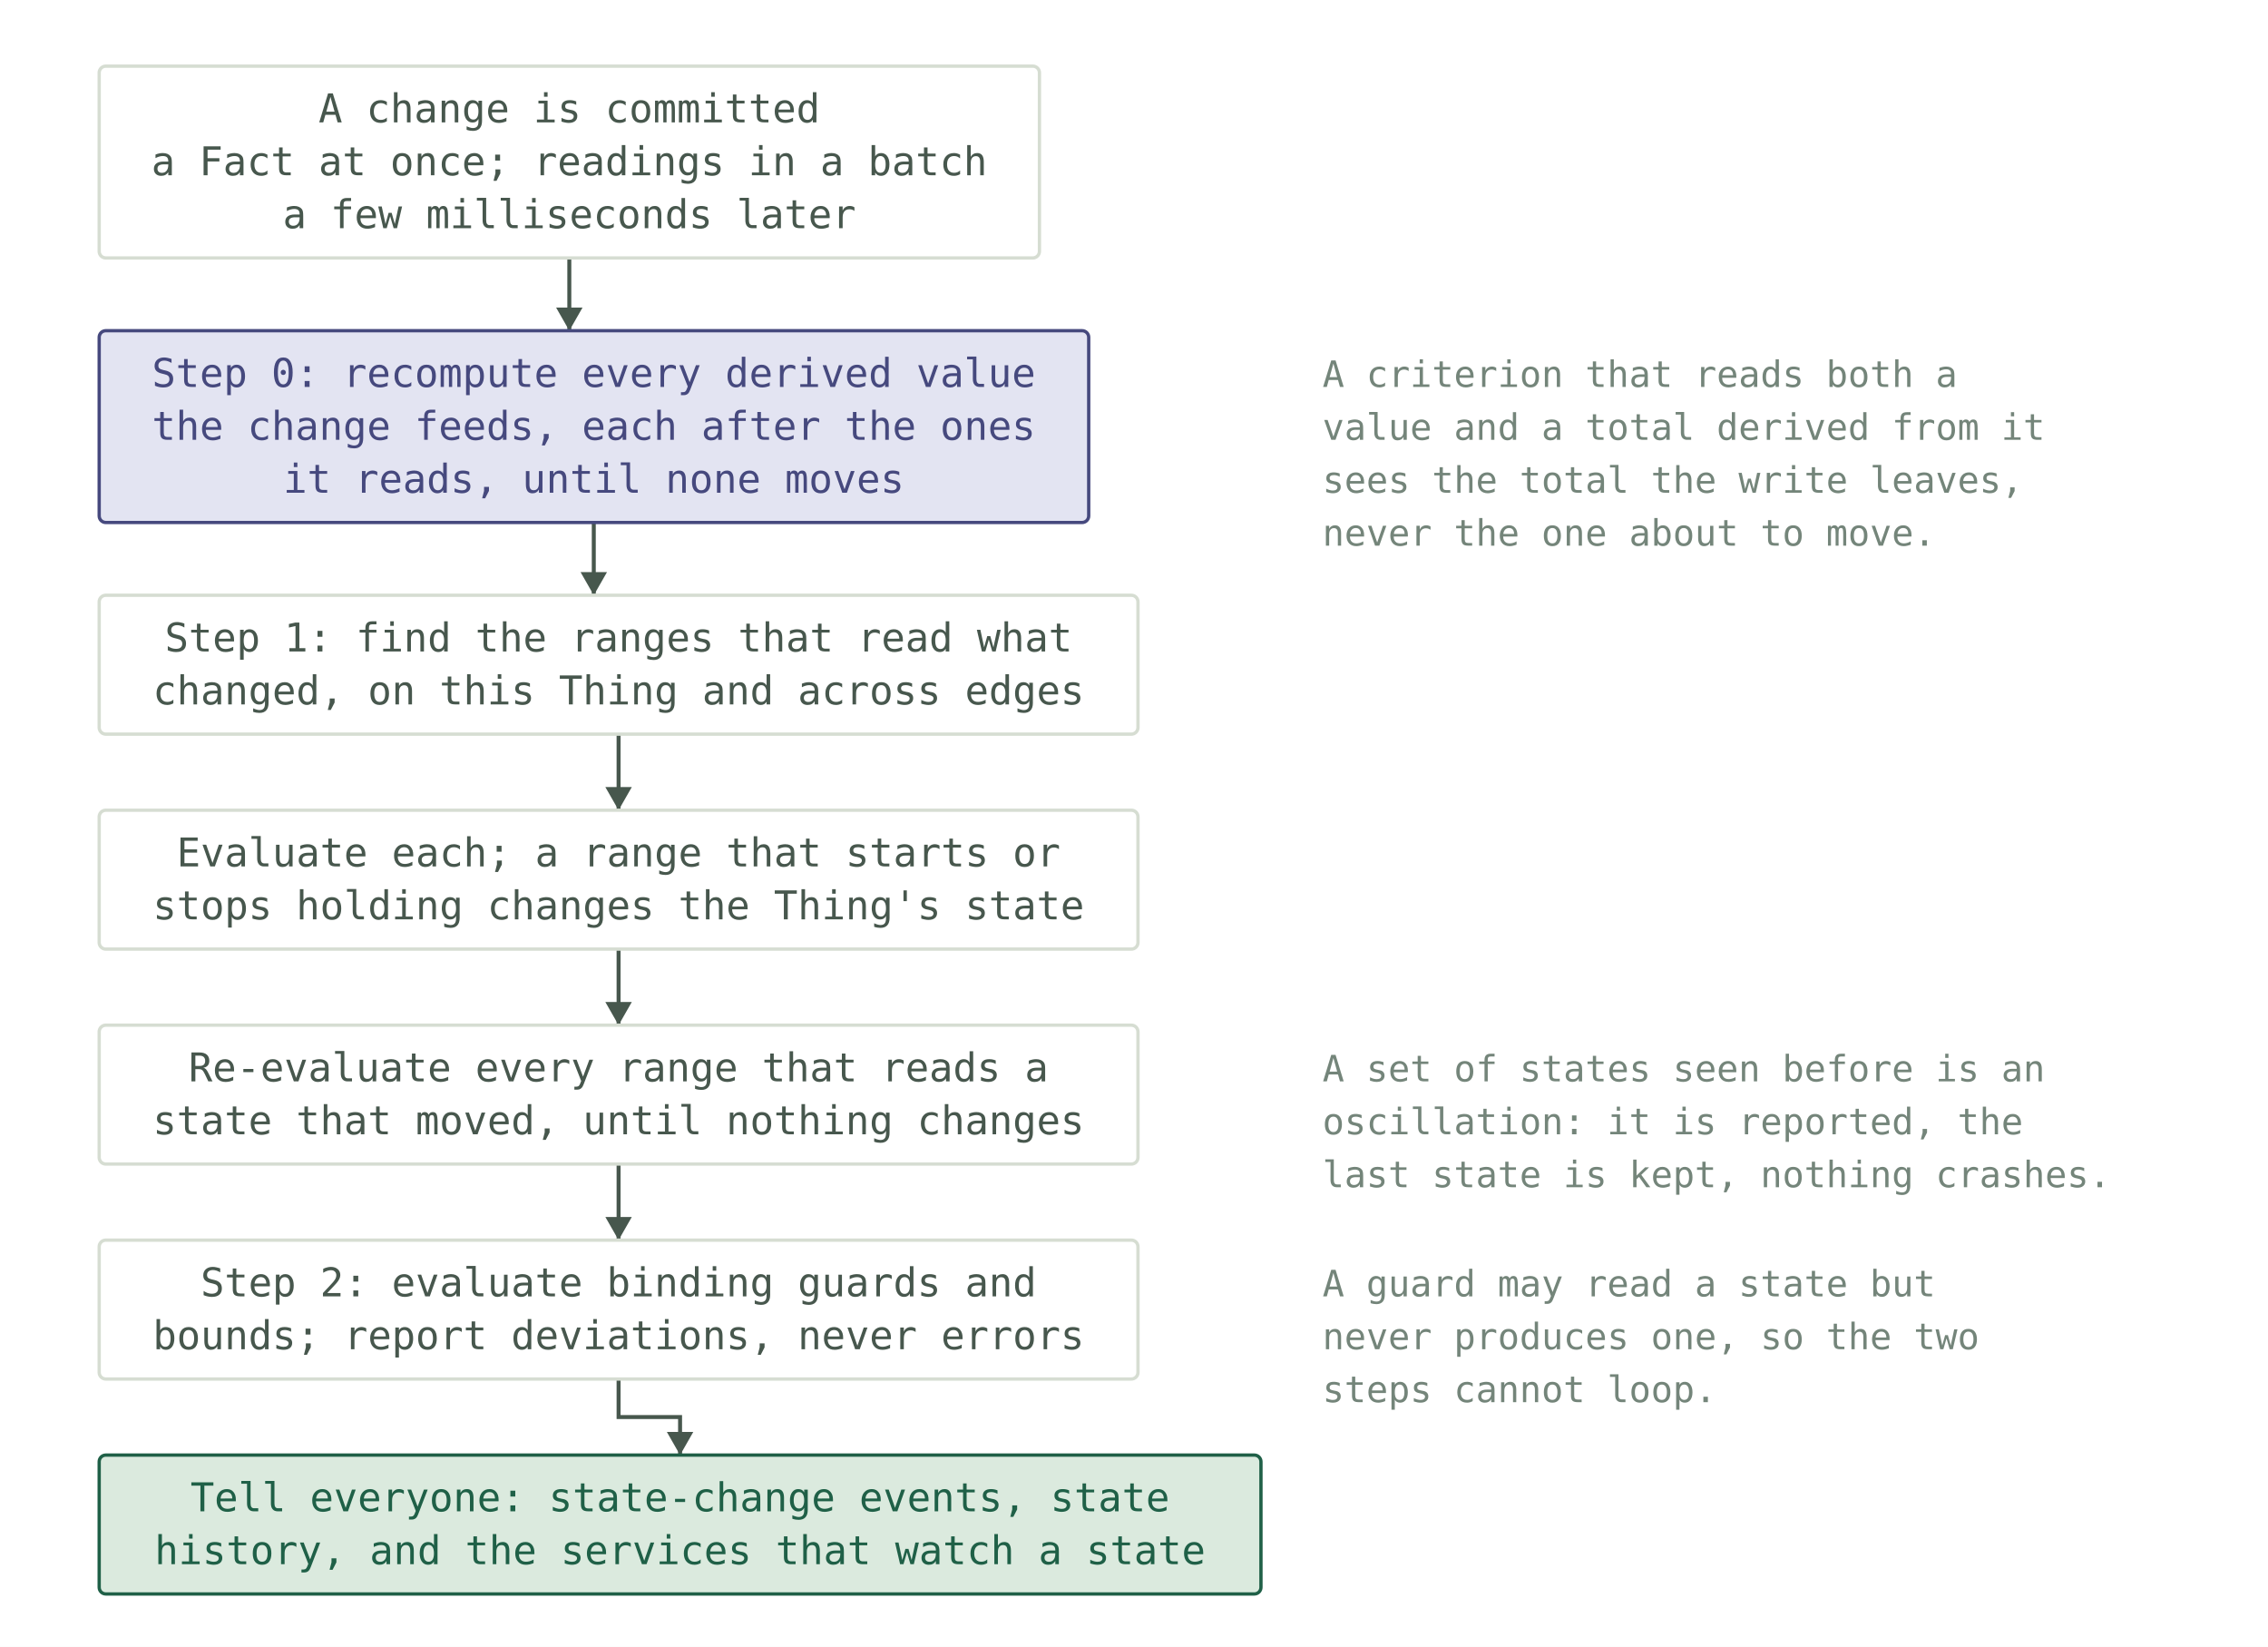
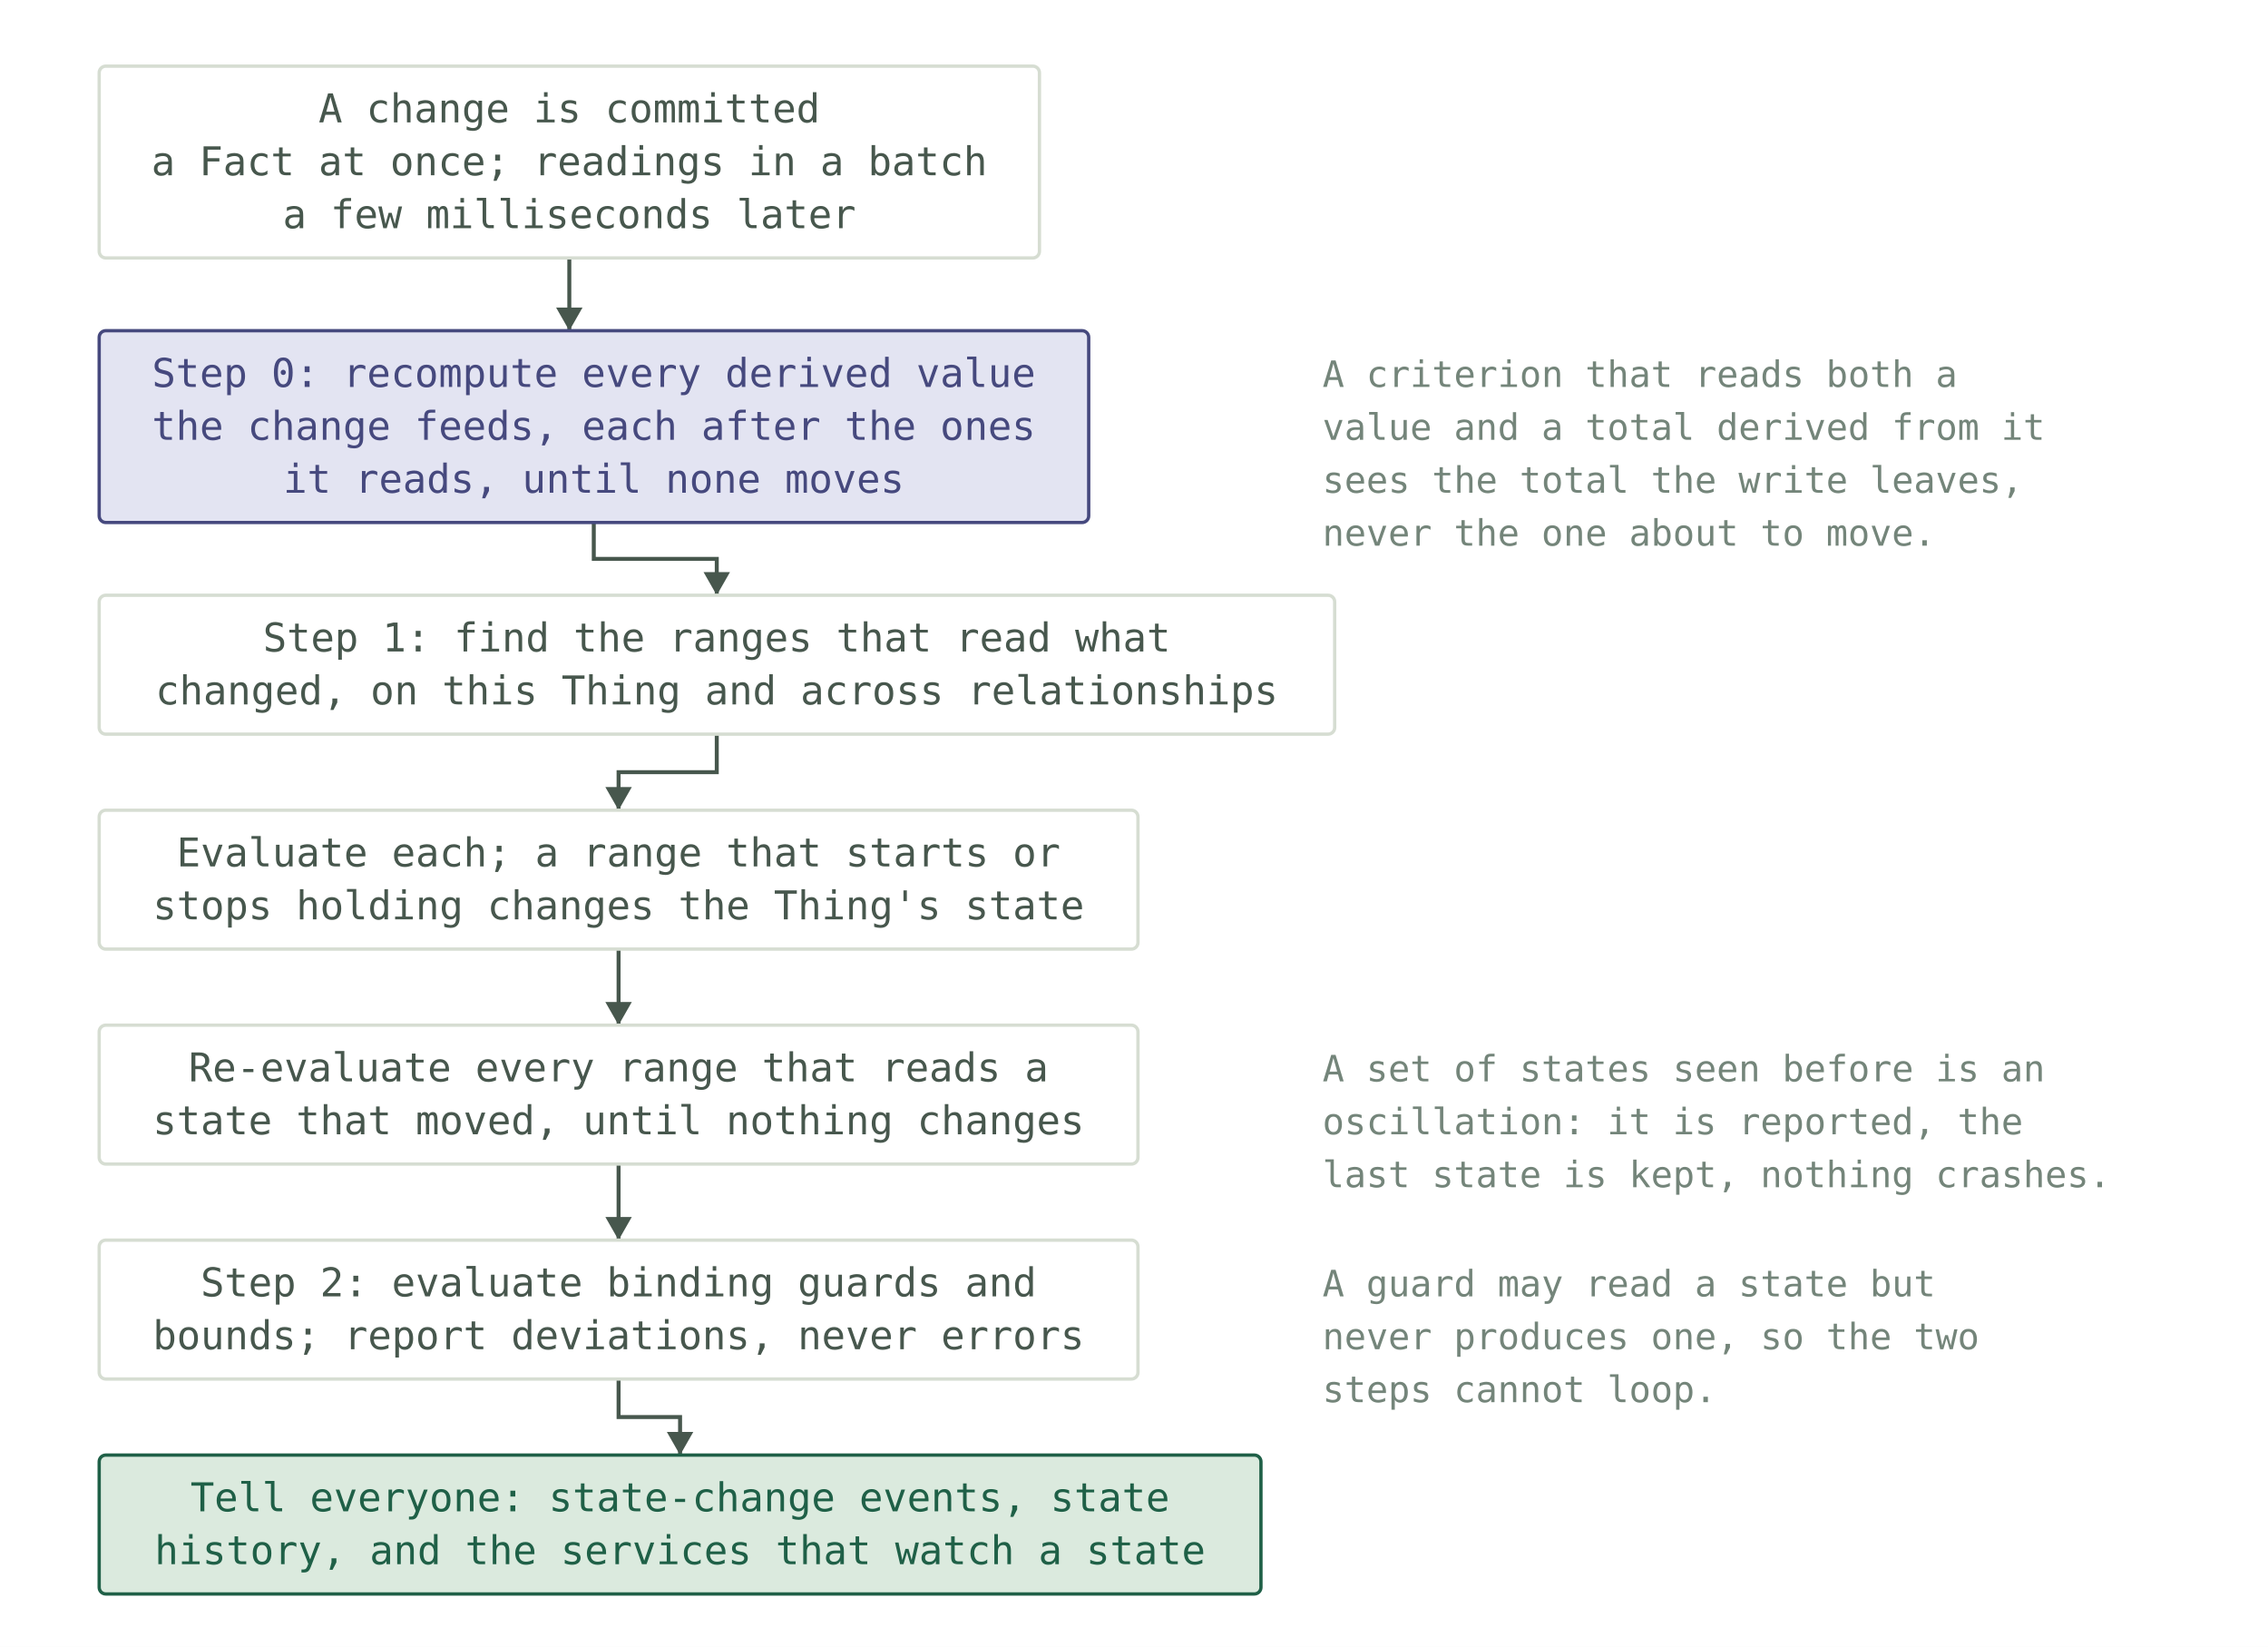
<svg xmlns="http://www.w3.org/2000/svg" viewBox="0 0 686 498" width="686" height="498" font-family="ui-monospace, 'SF Mono', Menlo, Consolas, monospace" role="img" aria-label="What happens to one committed change, in order.">
  <rect width="686" height="498" fill="#ffffff" />
  <path d="M 172.2,78.0 L 172.2,100.0" fill="none" stroke="#47574d" stroke-width="1.2" />
  <path d="M 0,0 l -7,-4 l 0,8 z" fill="#47574d" transform="translate(172.2,100.0) rotate(90.0)" />
-   <path d="M 179.6,158.0 L 179.6,180.0" fill="none" stroke="#47574d" stroke-width="1.2" />
-   <path d="M 0,0 l -7,-4 l 0,8 z" fill="#47574d" transform="translate(179.6,180.0) rotate(90.0)" />
-   <path d="M 187.1,222.0 L 187.1,245.0" fill="none" stroke="#47574d" stroke-width="1.2" />
+   <path d="M 179.6,158.0 L 179.6,169.0 L 216.8,169.0 L 216.8,180.0" fill="none" stroke="#47574d" stroke-width="1.2" />
+   <path d="M 0,0 l -7,-4 l 0,8 z" fill="#47574d" transform="translate(216.8,180.0) rotate(90.0)" />
+   <path d="M 216.8,222.0 L 216.8,233.5 L 187.1,233.5 L 187.1,245.0" fill="none" stroke="#47574d" stroke-width="1.2" />
  <path d="M 0,0 l -7,-4 l 0,8 z" fill="#47574d" transform="translate(187.1,245.0) rotate(90.0)" />
  <path d="M 187.1,287.0 L 187.1,310.0" fill="none" stroke="#47574d" stroke-width="1.2" />
  <path d="M 0,0 l -7,-4 l 0,8 z" fill="#47574d" transform="translate(187.1,310.0) rotate(90.0)" />
  <path d="M 187.1,352.0 L 187.1,375.0" fill="none" stroke="#47574d" stroke-width="1.2" />
  <path d="M 0,0 l -7,-4 l 0,8 z" fill="#47574d" transform="translate(187.1,375.0) rotate(90.0)" />
  <path d="M 187.1,417.0 L 187.1,428.5 L 205.7,428.5 L 205.7,440.0" fill="none" stroke="#47574d" stroke-width="1.2" />
  <path d="M 0,0 l -7,-4 l 0,8 z" fill="#47574d" transform="translate(205.7,440.0) rotate(90.0)" />
  <rect x="30.0" y="20.0" width="284.4" height="58.0" rx="2" fill="#ffffff" stroke="#d6ddd2" />
  <text x="172.2" y="37.0" font-size="12" font-weight="normal" fill="#47574d" text-anchor="middle">A change is committed</text>
  <text x="172.2" y="53.0" font-size="12" font-weight="normal" fill="#47574d" text-anchor="middle">a Fact at once; readings in a batch</text>
  <text x="172.2" y="69.0" font-size="12" font-weight="normal" fill="#47574d" text-anchor="middle">a few milliseconds later</text>
  <rect x="30.0" y="100.0" width="299.3" height="58.0" rx="2" fill="#e3e4f2" stroke="#46497e" />
  <text x="179.6" y="117.0" font-size="12" font-weight="normal" fill="#46497e" text-anchor="middle">Step 0: recompute every derived value</text>
  <text x="179.6" y="133.0" font-size="12" font-weight="normal" fill="#46497e" text-anchor="middle">the change feeds, each after the ones</text>
  <text x="179.6" y="149.0" font-size="12" font-weight="normal" fill="#46497e" text-anchor="middle">it reads, until none moves</text>
-   <rect x="30.0" y="180.0" width="314.2" height="42.0" rx="2" fill="#ffffff" stroke="#d6ddd2" />
-   <text x="187.1" y="197.0" font-size="12" font-weight="normal" fill="#47574d" text-anchor="middle">Step 1: find the ranges that read what</text>
-   <text x="187.1" y="213.0" font-size="12" font-weight="normal" fill="#47574d" text-anchor="middle">changed, on this Thing and across edges</text>
+   <rect x="30.0" y="180.0" width="373.7" height="42.0" rx="2" fill="#ffffff" stroke="#d6ddd2" />
+   <text x="216.8" y="197.0" font-size="12" font-weight="normal" fill="#47574d" text-anchor="middle">Step 1: find the ranges that read what</text>
+   <text x="216.8" y="213.0" font-size="12" font-weight="normal" fill="#47574d" text-anchor="middle">changed, on this Thing and across relationships</text>
  <rect x="30.0" y="245.0" width="314.2" height="42.0" rx="2" fill="#ffffff" stroke="#d6ddd2" />
  <text x="187.1" y="262.0" font-size="12" font-weight="normal" fill="#47574d" text-anchor="middle">Evaluate each; a range that starts or</text>
  <text x="187.1" y="278.0" font-size="12" font-weight="normal" fill="#47574d" text-anchor="middle">stops holding changes the Thing's state</text>
  <rect x="30.0" y="310.0" width="314.2" height="42.0" rx="2" fill="#ffffff" stroke="#d6ddd2" />
  <text x="187.1" y="327.0" font-size="12" font-weight="normal" fill="#47574d" text-anchor="middle">Re-evaluate every range that reads a</text>
  <text x="187.1" y="343.0" font-size="12" font-weight="normal" fill="#47574d" text-anchor="middle">state that moved, until nothing changes</text>
  <rect x="30.0" y="375.0" width="314.2" height="42.0" rx="2" fill="#ffffff" stroke="#d6ddd2" />
  <text x="187.1" y="392.0" font-size="12" font-weight="normal" fill="#47574d" text-anchor="middle">Step 2: evaluate binding guards and</text>
  <text x="187.1" y="408.0" font-size="12" font-weight="normal" fill="#47574d" text-anchor="middle">bounds; report deviations, never errors</text>
  <rect x="30.0" y="440.0" width="351.4" height="42.0" rx="2" fill="#dbeade" stroke="#1f6047" />
  <text x="205.7" y="457.0" font-size="12" font-weight="normal" fill="#1f6047" text-anchor="middle">Tell everyone: state-change events, state</text>
  <text x="205.7" y="473.0" font-size="12" font-weight="normal" fill="#1f6047" text-anchor="middle">history, and the services that watch a state</text>
  <text x="400.0" y="117.0" font-size="11" font-weight="normal" fill="#74857a" text-anchor="start">A criterion that reads both a</text>
  <text x="400.0" y="133.0" font-size="11" font-weight="normal" fill="#74857a" text-anchor="start">value and a total derived from it</text>
  <text x="400.0" y="149.0" font-size="11" font-weight="normal" fill="#74857a" text-anchor="start">sees the total the write leaves,</text>
  <text x="400.0" y="165.0" font-size="11" font-weight="normal" fill="#74857a" text-anchor="start">never the one about to move.</text>
  <text x="400.0" y="327.0" font-size="11" font-weight="normal" fill="#74857a" text-anchor="start">A set of states seen before is an</text>
  <text x="400.0" y="343.0" font-size="11" font-weight="normal" fill="#74857a" text-anchor="start">oscillation: it is reported, the</text>
  <text x="400.0" y="359.0" font-size="11" font-weight="normal" fill="#74857a" text-anchor="start">last state is kept, nothing crashes.</text>
  <text x="400.0" y="392.0" font-size="11" font-weight="normal" fill="#74857a" text-anchor="start">A guard may read a state but</text>
  <text x="400.0" y="408.0" font-size="11" font-weight="normal" fill="#74857a" text-anchor="start">never produces one, so the two</text>
  <text x="400.0" y="424.0" font-size="11" font-weight="normal" fill="#74857a" text-anchor="start">steps cannot loop.</text>
</svg>
